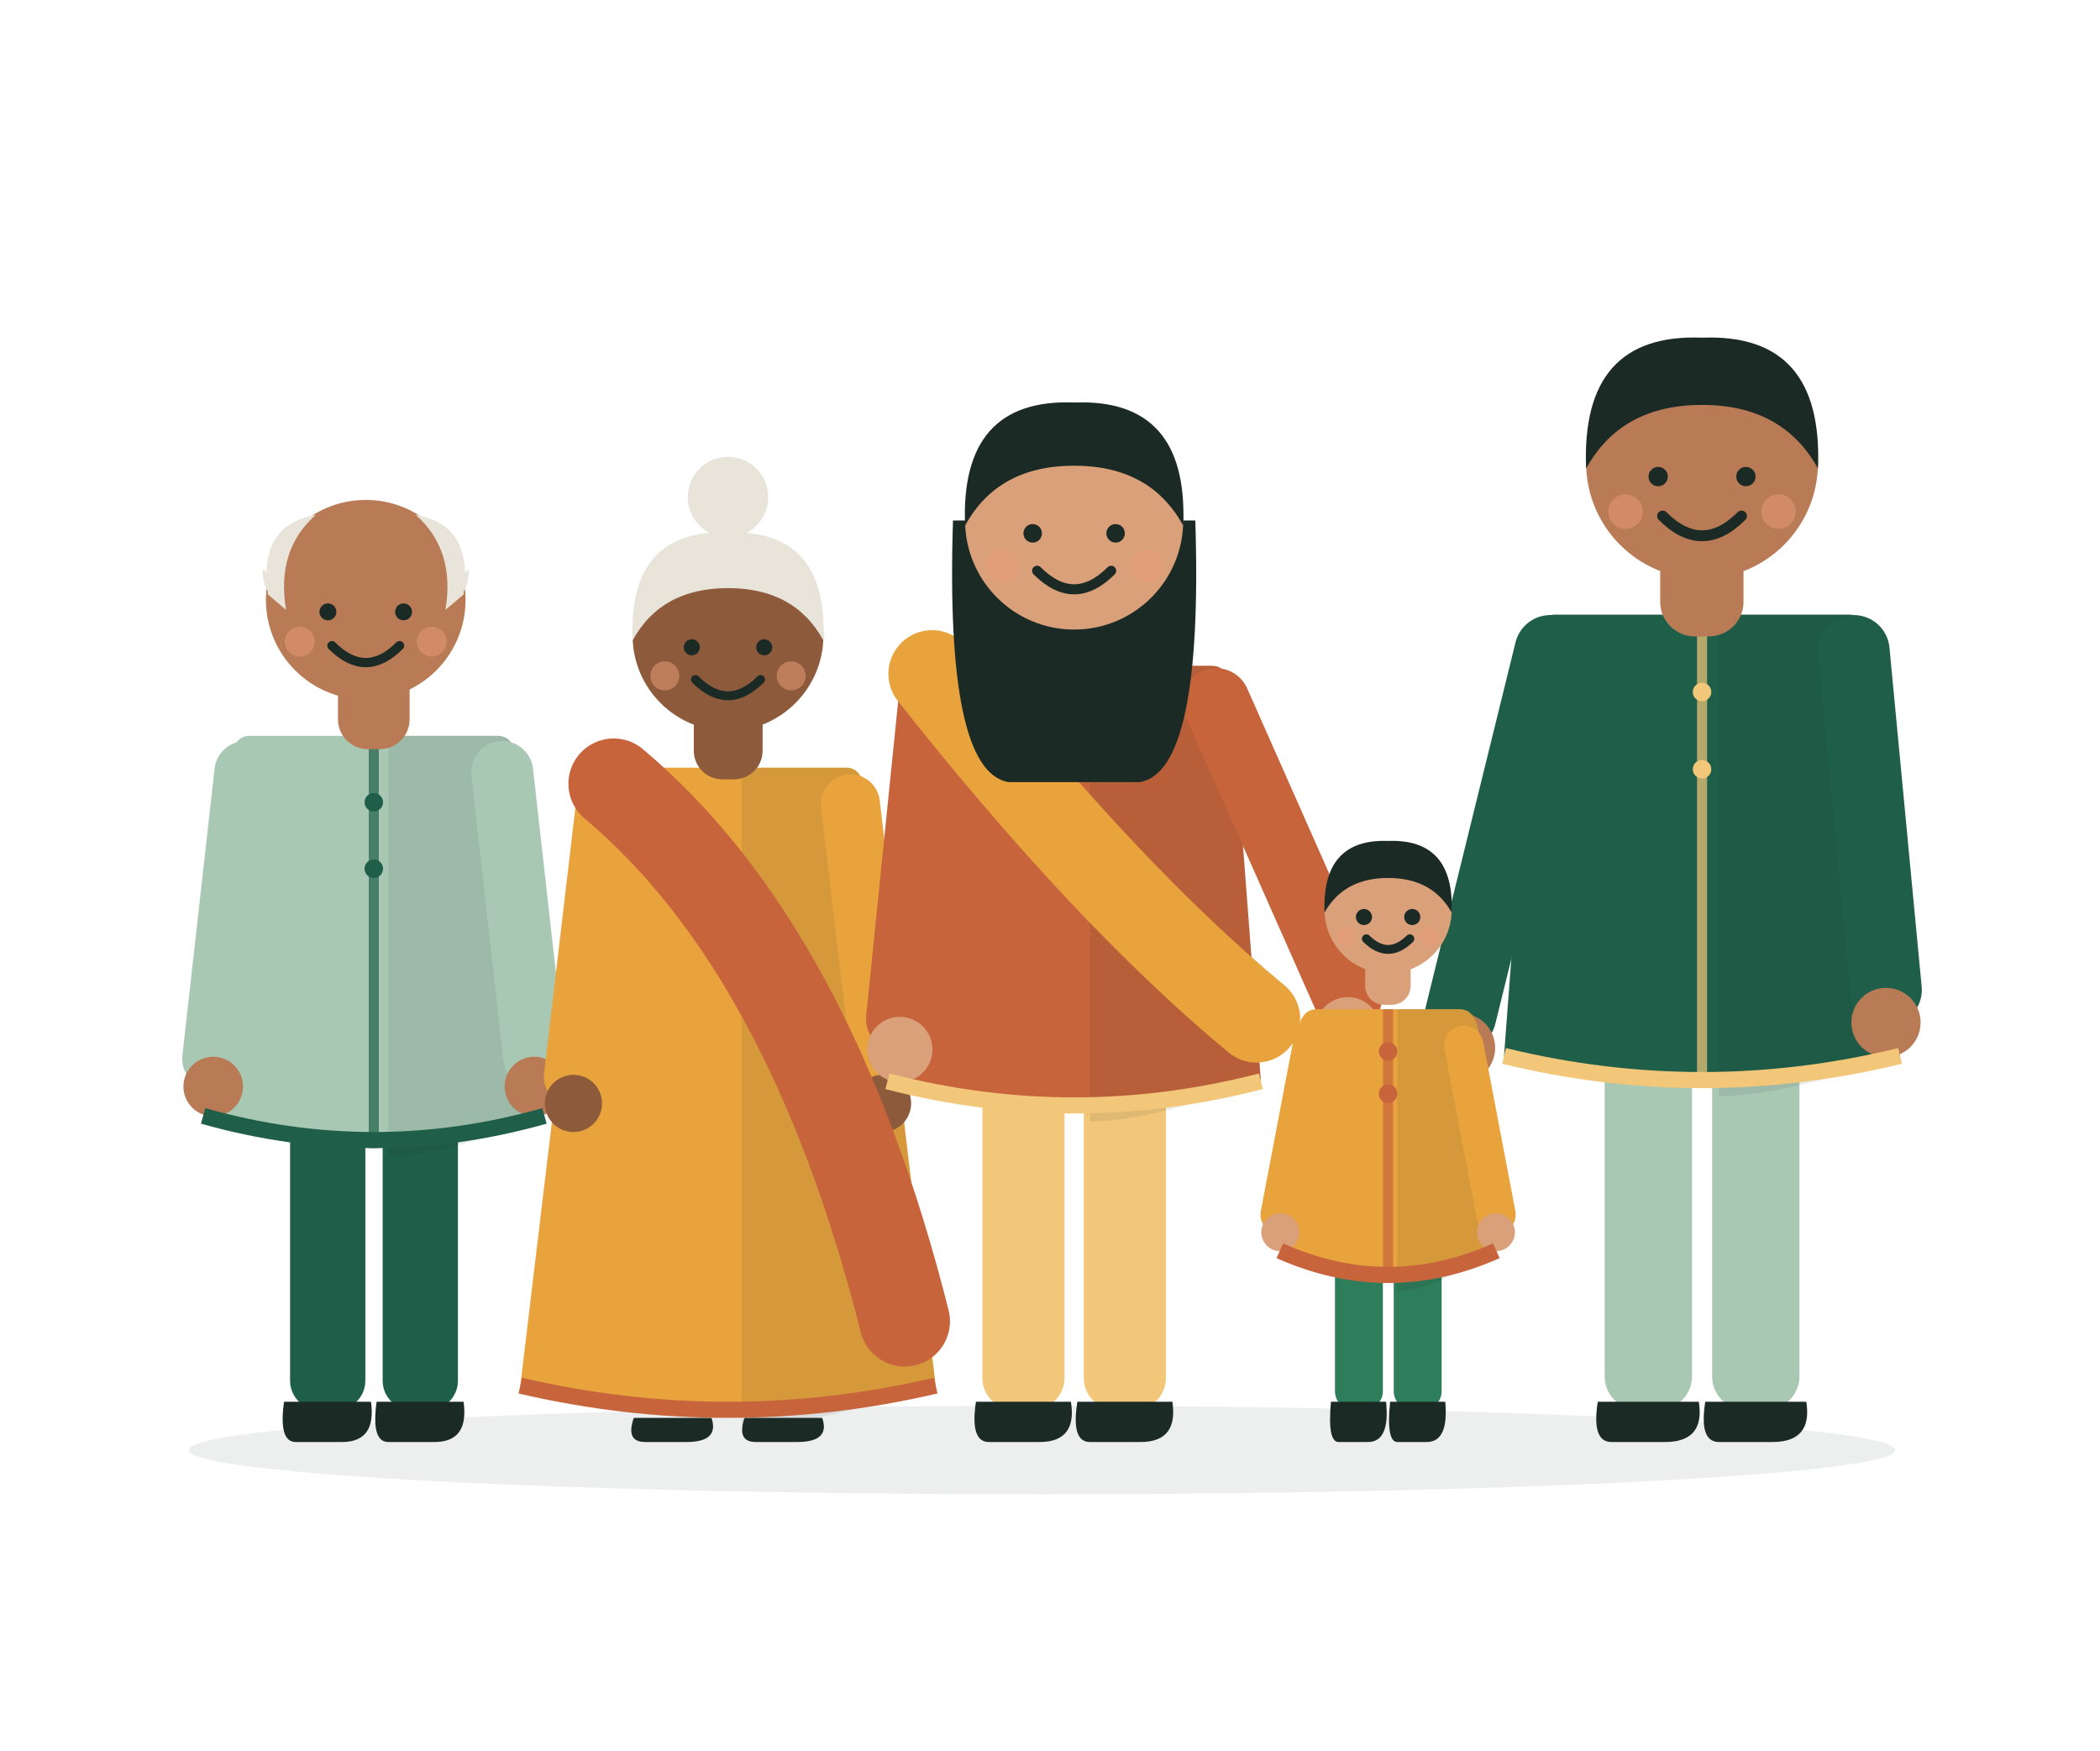
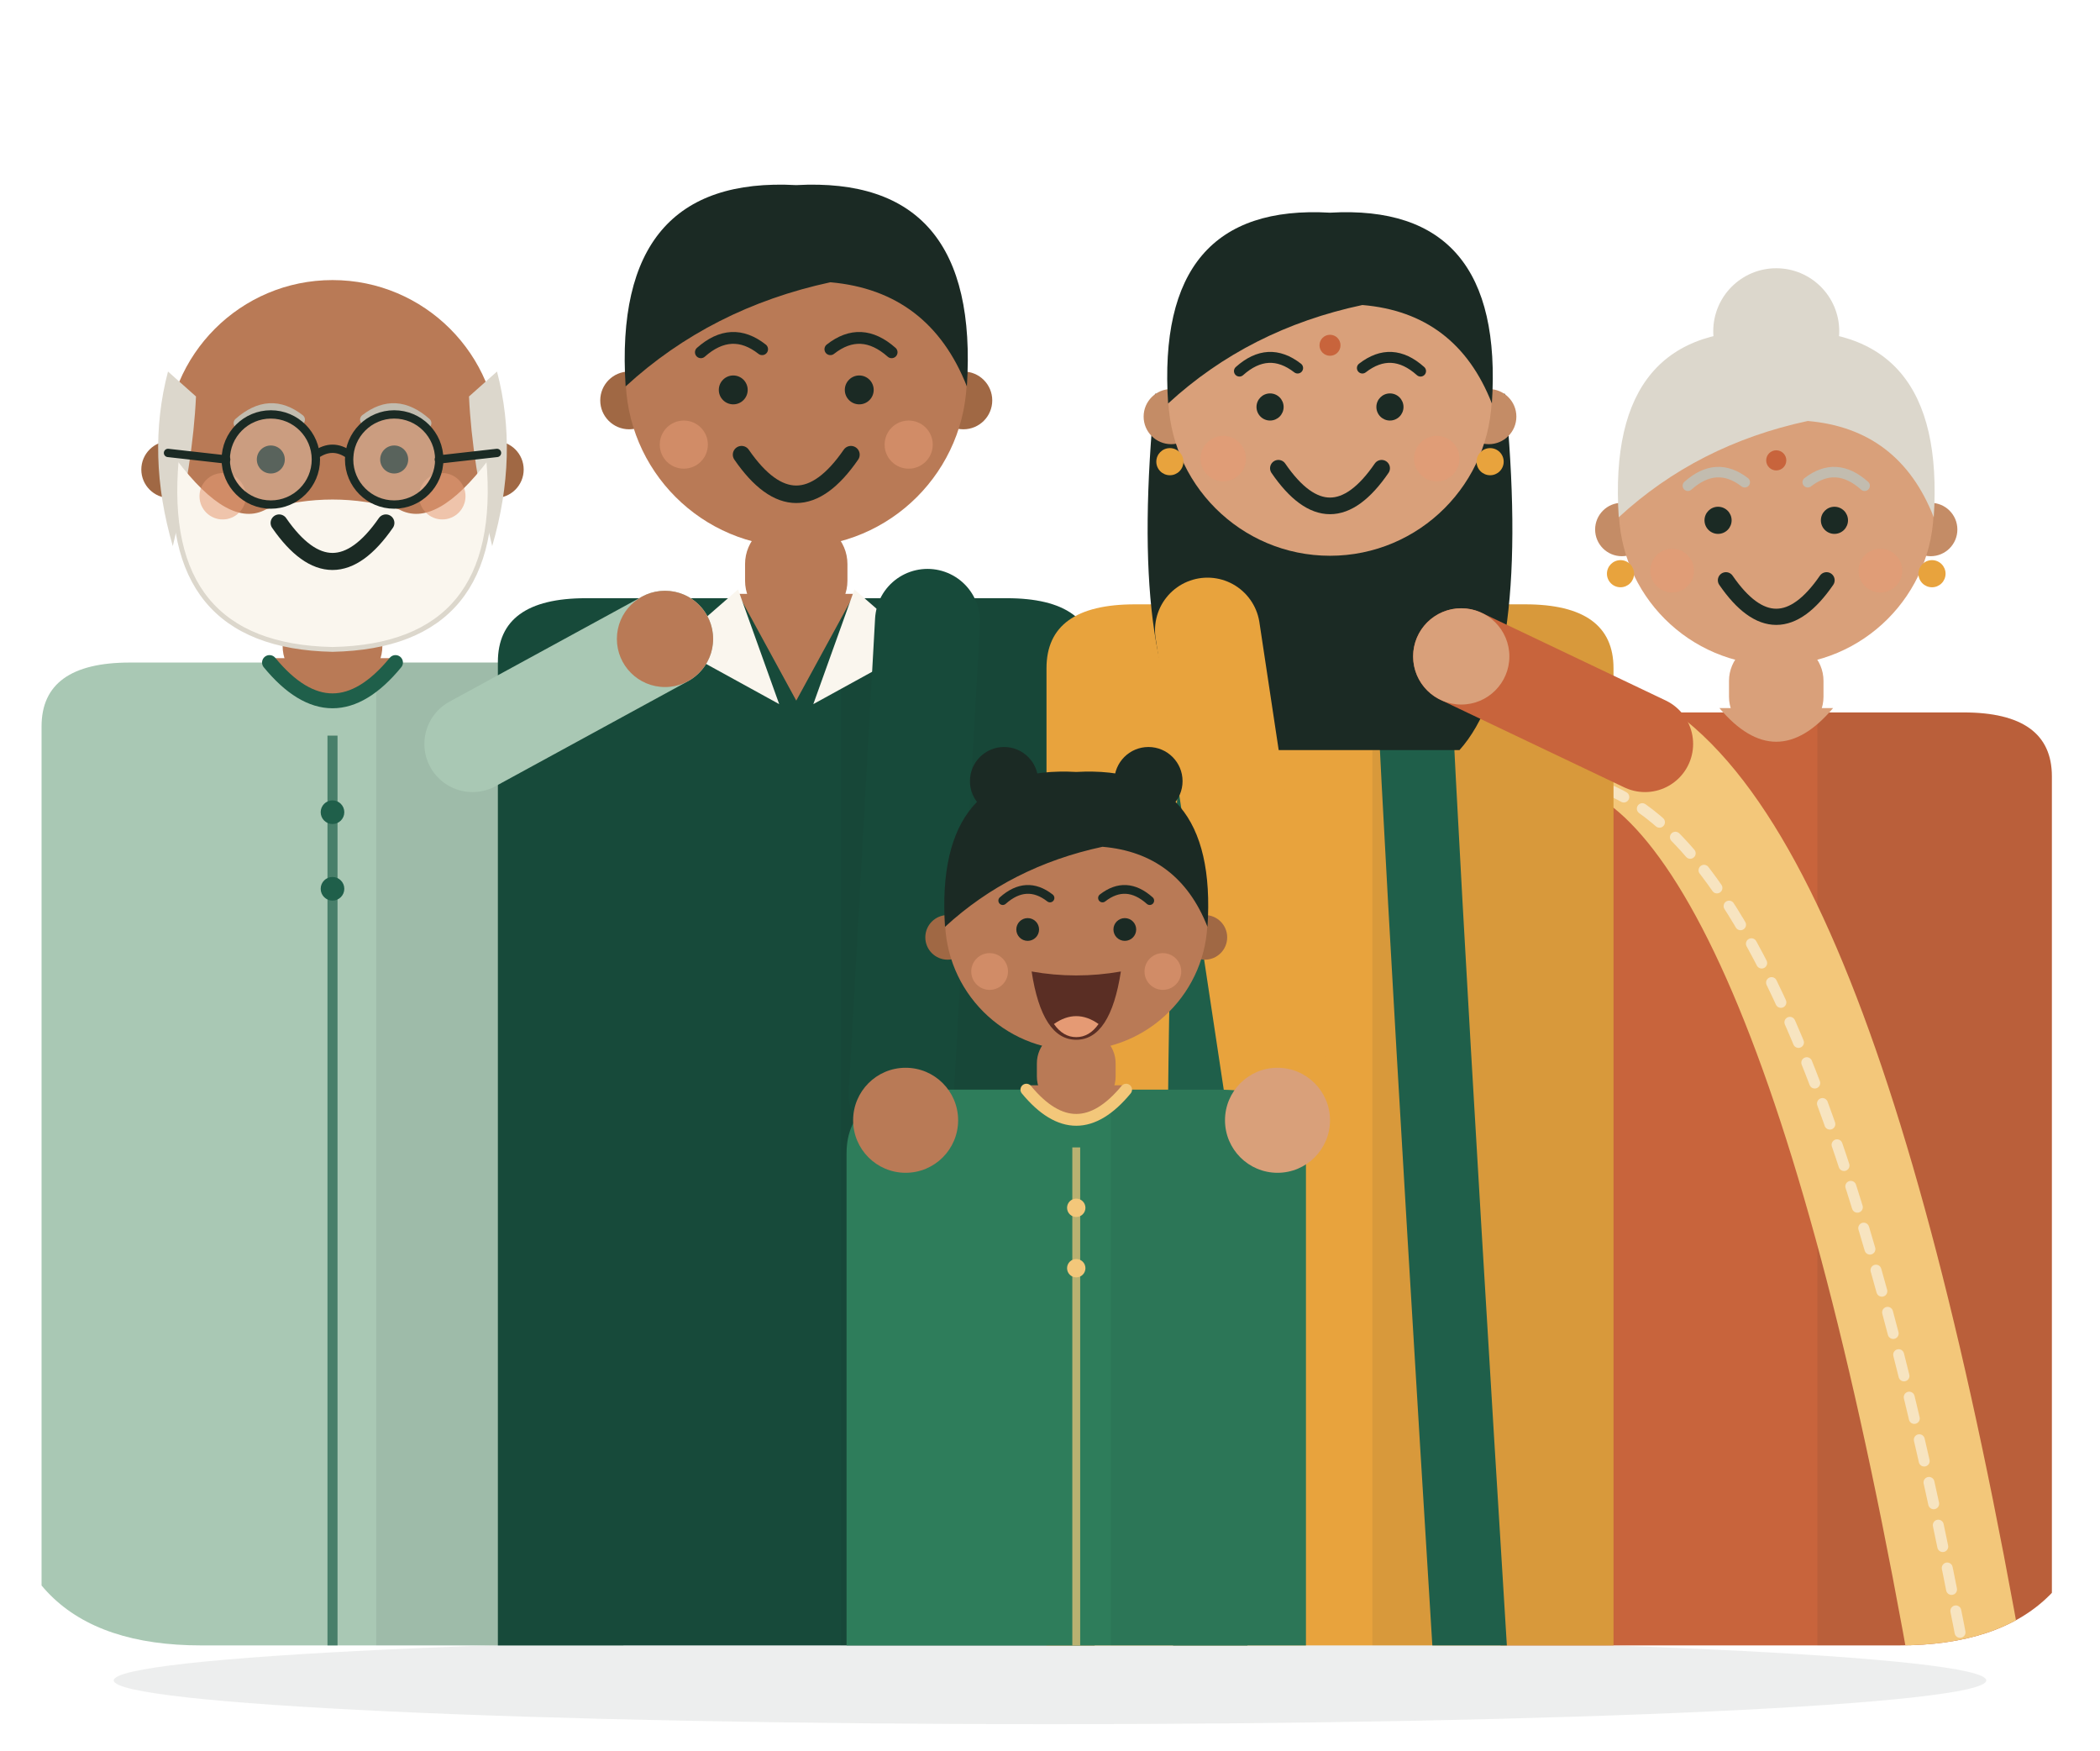
<svg xmlns="http://www.w3.org/2000/svg" viewBox="0 0 480 400">
-   <g transform="translate(240 186) scale(.92) translate(-250 -200)">
-     <ellipse cx="248" cy="358" rx="212" ry="11" fill="#1B2A24" opacity=".08" />
-     <rect x="61.2" y="269" width="18.7" height="79" rx="7.2" fill="#1F5F4A" />
-     <path d="M59.7 346H81.3Q82.7 356 74.1 356H62.6Q58.3 356 59.7 346Z" fill="#1B2A24" />
-     <rect x="84.2" y="269" width="18.7" height="79" rx="7.2" fill="#1F5F4A" />
-     <path d="M82.7 346H104.3Q105.7 356 97.1 356H85.6Q81.3 356 82.7 346Z" fill="#1B2A24" />
-     <path d="M51.1 180.6H112.9Q117.9 180.6 117.9 190.6L124.4 275Q82 287 39.6 275L46.1 190.6Q46.1 180.6 51.1 180.6Z" fill="#A9C8B4" />
-     <path d="M85.6 180.6H112.9Q117.9 180.6 117.9 190.6L124.4 275Q99 285 85.6 285Z" fill="#1B2A24" opacity=".09" />
-     <path d="M50.1 189.6L42.1 260.8" stroke="#A9C8B4" stroke-width="15.4" stroke-linecap="round" fill="none" />
-     <circle cx="42.1" cy="267.7" r="7.4" fill="#B97A56" />
-     <path d="M113.9 189.6L121.9 260.8" stroke="#A9C8B4" stroke-width="15.4" stroke-linecap="round" fill="none" />
-     <circle cx="121.9" cy="267.7" r="7.4" fill="#B97A56" />
-     <path d="M82 180.6V283" stroke="#1F5F4A" stroke-width="2.5" opacity=".7" />
-     <path d="M39.6 275Q82 287 124.4 275" stroke="#1F5F4A" stroke-width="4" fill="none" />
-     <circle cx="82" cy="197.1" r="2.3" fill="#1F5F4A" />
-     <circle cx="82" cy="213.6" r="2.3" fill="#1F5F4A" />
-     <rect x="73.1" y="161.6" width="17.8" height="22.3" rx="7.4" fill="#B97A56" />
-     <circle cx="80" cy="146.8" r="24.8" fill="#B97A56" />
-     <path d="M55.2 144.3Q52.7 134.4 57.7 144.3Z" fill="#E9E4DA" />
-     <path d="M104.8 144.3Q107.3 134.4 102.3 144.3Z" fill="#E9E4DA" />
-     <path d="M55.7 145.5Q53.2 128.2 67.6 125.7Q57.7 134.4 60.2 149.3Z" fill="#E9E4DA" />
-     <path d="M104.3 145.5Q106.8 128.2 92.4 125.7Q102.3 134.4 99.8 149.3Z" fill="#E9E4DA" />
-     <circle cx="70.6" cy="149.8" r="2.1" fill="#1B2A24" />
-     <circle cx="89.4" cy="149.8" r="2.1" fill="#1B2A24" />
-     <path d="M71.6 158.2Q80 166.6 88.4 158.2" fill="none" stroke="#1B2A24" stroke-width="2.3" stroke-linecap="round" />
-     <circle cx="63.6" cy="157.2" r="3.7" fill="#E59A74" opacity=".55" />
-     <circle cx="96.4" cy="157.2" r="3.7" fill="#E59A74" opacity=".55" />
-     <path d="M146.6 350H165.9Q167.9 356 159.7 356H149.4Q144.5 356 146.6 350Z" fill="#1B2A24" />
-     <path d="M174.1 350H193.4Q195.5 356 187.2 356H176.9Q172.1 356 174.1 350Z" fill="#1B2A24" />
-     <path d="M140.6 188.5H199.4Q204.4 188.5 204.4 198.5L221.6 342Q170 354 118.4 342L135.6 198.5Q135.6 188.5 140.6 188.5Z" fill="#E8A33D" />
-     <path d="M173.4 188.5H199.4Q204.4 188.5 204.4 198.5L221.6 342Q190.6 352 173.4 352Z" fill="#1B2A24" opacity=".09" />
-     <path d="M139.6 197.5L131.6 265.3" stroke="#E8A33D" stroke-width="14.7" stroke-linecap="round" fill="none" />
-     <circle cx="131.6" cy="271.9" r="7.1" fill="#8D5A3B" />
-     <path d="M200.4 197.5L208.4 265.3" stroke="#E8A33D" stroke-width="14.7" stroke-linecap="round" fill="none" />
-     <circle cx="208.4" cy="271.9" r="7.1" fill="#8D5A3B" />
-     <path d="M141.6 192.5Q190.6 233.7 213.9 326" stroke="#C8643C" stroke-width="22.5" stroke-linecap="round" fill="none" />
-     <path d="M118.4 342Q170 354 221.6 342" stroke="#C8643C" stroke-width="4" fill="none" />
-     <rect x="161.5" y="170" width="17.1" height="21.4" rx="7.1" fill="#8D5A3B" />
-     <circle cx="170" cy="121.3" r="10" fill="#E9E4DA" />
-     <circle cx="170" cy="155.7" r="23.7" fill="#8D5A3B" />
-     <path d="M146.3 156.9Q145.1 129.2 170 130.1Q194.9 129.2 193.7 156.9Q186.6 143.9 170 143.9Q153.4 143.9 146.3 156.9Z" fill="#E9E4DA" />
-     <circle cx="161" cy="158.6" r="2" fill="#1B2A24" />
-     <circle cx="179" cy="158.6" r="2" fill="#1B2A24" />
-     <path d="M161.9 166.6Q170 174.7 178.1 166.6" fill="none" stroke="#1B2A24" stroke-width="2.2" stroke-linecap="round" />
-     <circle cx="154.3" cy="165.7" r="3.6" fill="#E59A74" opacity=".55" />
-     <circle cx="185.7" cy="165.7" r="3.6" fill="#E59A74" opacity=".55" />
-     <rect x="233.2" y="260.4" width="20.4" height="87.6" rx="7.9" fill="#F3C77A" />
-     <path d="M231.6 346H255.2Q256.8 356 247.4 356H234.8Q230.1 356 231.6 346Z" fill="#1B2A24" />
-     <rect x="258.4" y="260.4" width="20.4" height="87.6" rx="7.9" fill="#F3C77A" />
-     <path d="M256.8 346H280.4Q281.9 356 272.5 356H259.9Q255.2 356 256.8 346Z" fill="#1B2A24" />
-     <path d="M221.7 163.2H290.3Q295.3 163.2 295.3 173.2L302.4 266.4Q256 278.4 209.6 266.4L216.7 173.2Q216.7 163.2 221.7 163.2Z" fill="#C8643C" />
-     <path d="M259.9 163.2H290.3Q295.3 163.2 295.3 173.2L302.4 266.4Q274.5 276.4 259.9 276.4Z" fill="#1B2A24" opacity=".09" />
-     <path d="M220.7 172.2L212.7 250.9" stroke="#C8643C" stroke-width="16.8" stroke-linecap="round" fill="none" />
-     <circle cx="212.7" cy="258.5" r="8.1" fill="#D9A07A" />
-     <path d="M291.3 172.2L324 246" stroke="#C8643C" stroke-width="16.8" stroke-linecap="round" fill="none" />
-     <circle cx="324" cy="253.6" r="8.1" fill="#D9A07A" />
-     <path d="M220.7 165.2Q263.9 219.9 301.3 250.9" stroke="#E8A33D" stroke-width="21.7" stroke-linecap="round" fill="none" />
-     <path d="M209.6 266.4Q256 278.4 302.4 266.4" stroke="#F3C77A" stroke-width="4" fill="none" />
-     <rect x="246.2" y="143.3" width="19.5" height="24.4" rx="8.1" fill="#D9A07A" />
-     <path d="M225.9 127.1Q223.9 189.4 239.7 192.1H272.3Q288.1 189.4 286.1 127.1Z" fill="#1B2A24" />
-     <circle cx="256" cy="127.1" r="27.1" fill="#D9A07A" />
-     <path d="M228.9 128.4Q227.6 96.7 256 97.8Q284.4 96.7 283.1 128.4Q275 113.5 256 113.5Q237 113.5 228.9 128.4Z" fill="#1B2A24" />
-     <circle cx="245.7" cy="130.3" r="2.3" fill="#1B2A24" />
-     <circle cx="266.3" cy="130.3" r="2.3" fill="#1B2A24" />
-     <path d="M246.8 139.6Q256 148.8 265.2 139.6" fill="none" stroke="#1B2A24" stroke-width="2.5" stroke-linecap="round" />
-     <circle cx="238.1" cy="138.5" r="4.1" fill="#E59A74" opacity=".55" />
-     <circle cx="273.9" cy="138.5" r="4.1" fill="#E59A74" opacity=".55" />
-     <rect x="387.8" y="254.1" width="21.7" height="93.9" rx="8.3" fill="#A9C8B4" />
-     <path d="M386.1 346H411.2Q412.8 356 402.8 356H389.5Q384.5 356 386.1 346Z" fill="#1B2A24" />
-     <rect x="414.5" y="254.1" width="21.7" height="93.9" rx="8.3" fill="#A9C8B4" />
-     <path d="M412.8 346H437.9Q439.5 356 429.5 356H416.2Q411.2 356 412.8 346Z" fill="#1B2A24" />
-     <path d="M375.3 150.5H448.7Q453.7 150.5 453.7 160.5L461.2 260.1Q412 272.1 362.8 260.1L370.3 160.5Q370.3 150.5 375.3 150.5Z" fill="#1F5F4A" />
-     <path d="M416.2 150.5H448.7Q453.7 150.5 453.7 160.5L461.2 260.1Q431.7 270.1 416.2 270.1Z" fill="#1B2A24" opacity=".09" />
-     <path d="M374.3 159.5L352 250" stroke="#1F5F4A" stroke-width="17.8" stroke-linecap="round" fill="none" />
-     <circle cx="352" cy="258.1" r="8.6" fill="#B97A56" />
-     <path d="M449.7 159.5L457.7 243.7" stroke="#1F5F4A" stroke-width="17.8" stroke-linecap="round" fill="none" />
-     <circle cx="457.7" cy="251.8" r="8.6" fill="#B97A56" />
-     <path d="M412 150.5V268.1" stroke="#F3C77A" stroke-width="2.5" opacity=".7" />
-     <path d="M362.8 260.1Q412 272.1 461.2 260.1" stroke="#F3C77A" stroke-width="4" fill="none" />
-     <circle cx="412" cy="169.7" r="2.3" fill="#F3C77A" />
-     <circle cx="412" cy="188.9" r="2.3" fill="#F3C77A" />
-     <rect x="401.6" y="130" width="20.7" height="25.9" rx="8.6" fill="#B97A56" />
-     <circle cx="412" cy="112.8" r="28.8" fill="#B97A56" />
-     <path d="M383.2 114.2Q381.8 80.5 412 81.7Q442.2 80.5 440.8 114.2Q432.1 98.4 412 98.4Q391.9 98.4 383.2 114.2Z" fill="#1B2A24" />
-     <circle cx="401.1" cy="116.2" r="2.4" fill="#1B2A24" />
-     <circle cx="422.9" cy="116.2" r="2.4" fill="#1B2A24" />
-     <path d="M402.2 126Q412 135.8 421.8 126" fill="none" stroke="#1B2A24" stroke-width="2.7" stroke-linecap="round" />
-     <circle cx="393" cy="124.9" r="4.3" fill="#E59A74" opacity=".55" />
-     <circle cx="431" cy="124.9" r="4.3" fill="#E59A74" opacity=".55" />
-     <rect x="320.8" y="302.5" width="11.9" height="45.5" rx="4.6" fill="#2E7D5B" />
-     <path d="M319.8 346H333.5Q334.5 356 329 356H321.7Q318.9 356 319.8 346Z" fill="#1B2A24" />
-     <rect x="335.4" y="302.5" width="11.9" height="45.5" rx="4.6" fill="#2E7D5B" />
-     <path d="M334.5 346H348.2Q349.1 356 343.6 356H336.3Q333.5 356 334.5 346Z" fill="#1B2A24" />
-     <path d="M316.2 248.5H351.8Q356.8 248.5 356.8 258.5L360.9 308.5Q334 320.5 307.1 308.5L311.2 258.5Q311.2 248.5 316.2 248.5Z" fill="#E8A33D" />
-     <path d="M336.3 248.5H351.8Q356.8 248.5 356.8 258.5L360.9 308.5Q344.8 318.5 336.3 318.5Z" fill="#1B2A24" opacity=".09" />
-     <path d="M315.2 257.5L307.2 299.5" stroke="#E8A33D" stroke-width="9.8" stroke-linecap="round" fill="none" />
-     <circle cx="307.2" cy="303.9" r="4.7" fill="#D9A07A" />
-     <path d="M352.8 257.5L360.8 299.5" stroke="#E8A33D" stroke-width="9.8" stroke-linecap="round" fill="none" />
-     <circle cx="360.8" cy="303.9" r="4.7" fill="#D9A07A" />
-     <path d="M334 248.5V316.5" stroke="#C8643C" stroke-width="2.5" opacity=".7" />
-     <path d="M307.1 308.5Q334 320.5 360.9 308.5" stroke="#C8643C" stroke-width="4" fill="none" />
-     <circle cx="334" cy="259" r="2.3" fill="#C8643C" />
-     <circle cx="334" cy="269.5" r="2.3" fill="#C8643C" />
-     <rect x="328.3" y="233.2" width="11.3" height="14.2" rx="4.7" fill="#D9A07A" />
-     <circle cx="334" cy="223.8" r="15.8" fill="#D9A07A" />
-     <path d="M318.2 224.5Q317.5 206.1 334 206.7Q350.5 206.1 349.8 224.5Q345 215.9 334 215.9Q323 215.9 318.2 224.5Z" fill="#1B2A24" />
-     <circle cx="328" cy="225.6" r="2" fill="#1B2A24" />
-     <circle cx="340" cy="225.6" r="2" fill="#1B2A24" />
-     <path d="M328.6 231Q334 236.3 339.4 231" fill="none" stroke="#1B2A24" stroke-width="2.2" stroke-linecap="round" />
-     <circle cx="323.6" cy="230.4" r="2.4" fill="#E59A74" opacity=".55" />
-     <circle cx="344.4" cy="230.4" r="2.4" fill="#E59A74" opacity=".55" />
+   <defs>
+     <clipPath id="b">
+       <path d="M0 0H480V330Q480 376 434 376H46Q0 376 0 330Z" />
+     </clipPath>
+   </defs>
+   <ellipse cx="240" cy="384" rx="214" ry="10" fill="#1B2A24" opacity=".08" />
+   <g clip-path="url(#b)">
+     <g transform="translate(0 -26)">
+       <path d="M9.5 410V192Q9.5 177.4 29.7 177.4H122.3Q142.5 177.4 142.5 192V410Z" fill="#A9C8B4" />
+       <path d="M86 177.4H122.3Q142.5 177.4 142.5 192V410H86Z" fill="#1B2A24" opacity=".08" />
+       <rect x="64.6" y="160.3" width="22.8" height="22.8" rx="9.5" fill="#B97A56" />
+       <path d="M62.3 176.4Q76 193.4 89.7 176.4Z" fill="#B97A56" />
+       <path d="M61.6 177.4Q76 194.9 90.4 177.4" fill="none" stroke="#1F5F4A" stroke-width="3.4" stroke-linecap="round" />
+       <path d="M76 194.1V410" stroke="#1F5F4A" stroke-width="2.3" opacity=".7" />
+       <circle cx="76" cy="211.6" r="2.7" fill="#1F5F4A" />
+       <circle cx="76" cy="229.1" r="2.7" fill="#1F5F4A" />
+       <g transform="rotate(0 76 128)">
+         <circle cx="38.8" cy="133.3" r="6.5" fill="#A06844" />
+         <circle cx="113.2" cy="133.3" r="6.5" fill="#A06844" />
+         <circle cx="76" cy="128" r="38" fill="#B97A56" />
+         <path d="M38.4 110.9Q33.4 129.9 39.5 150.8Q44.1 131.8 44.8 116.6Z" fill="#DCD7CC" />
+         <path d="M113.6 110.9Q118.6 129.9 112.5 150.8Q107.9 131.8 107.2 116.6Z" fill="#DCD7CC" />
+         <circle cx="61.9" cy="131" r="3.2" fill="#1B2A24" />
+         <circle cx="90.1" cy="131" r="3.2" fill="#1B2A24" />
+         <path d="M54.7 122.7Q61.6 116.6 68.4 121.9M97.3 122.7Q90.4 116.6 83.6 121.9" stroke="#C2BCAF" stroke-width="2.6" stroke-linecap="round" fill="none" />
+         <path d="M40.3 131Q36.5 173.6 76 174.4Q115.5 173.6 111.7 131Q99.6 147 91.2 142.4Q76 137.9 60.8 142.4Q52.4 147 40.3 131Z" fill="#FAF6EE" />
+         <path d="M40.3 131Q36.5 173.6 76 174.4Q115.5 173.6 111.7 131" fill="none" stroke="#DCD7CC" stroke-width="1.1" />
+         <path d="M63.8 145.5Q76 163.1 88.2 145.5" fill="none" stroke="#1B2A24" stroke-width="3.9" stroke-linecap="round" />
+         <circle cx="50.9" cy="139.4" r="5.3" fill="#E59A74" opacity=".55" />
+         <circle cx="101.1" cy="139.4" r="5.3" fill="#E59A74" opacity=".55" />
+         <circle cx="61.9" cy="131" r="10.3" fill="#FAF6EE" fill-opacity=".28" stroke="#1B2A24" stroke-width="1.9" />
+         <circle cx="90.1" cy="131" r="10.3" fill="#FAF6EE" fill-opacity=".28" stroke="#1B2A24" stroke-width="1.9" />
+         <path d="M72.2 129.9Q76 127.2 79.8 129.9M51.7 131L38.4 129.5M100.3 131L113.6 129.5" fill="none" stroke="#1B2A24" stroke-width="1.9" stroke-linecap="round" />
+       </g>
+       <path d="M343 410V203.4Q343 188.8 363.2 188.8H448.8Q469 188.8 469 203.4V410Z" fill="#C8643C" />
+       <path d="M415.4 188.8H448.8Q469 188.8 469 203.4V410H415.4Z" fill="#1B2A24" opacity=".08" />
+       <rect x="395.2" y="172.6" width="21.6" height="21.6" rx="9" fill="#D9A07A" />
+       <path d="M393 187.8Q406 203.2 419 187.8Z" fill="#D9A07A" />
+       <path d="M356.9 192.4Q412.3 194.2 450.1 410" fill="none" stroke="#F3C77A" stroke-width="25.9" stroke-linecap="round" />
+       <path d="M356.9 203.9Q412.3 206.8 450.1 410" fill="none" stroke="#FAF6EE" stroke-width="2.5" stroke-linecap="round" opacity=".6" stroke-dasharray="5 5" />
+       <g transform="rotate(0 406 142)">
+         <circle cx="406" cy="101.7" r="14.4" fill="#DCD7CC" />
+         <circle cx="370.7" cy="147" r="6.1" fill="#C48C66" />
+         <circle cx="441.3" cy="147" r="6.1" fill="#C48C66" />
+         <circle cx="406" cy="142" r="36" fill="#D9A07A" />
+         <circle cx="370.4" cy="157.1" r="3.1" fill="#E8A33D" />
+         <circle cx="441.6" cy="157.1" r="3.1" fill="#E8A33D" />
+         <path d="M370 144.2Q367.1 99.5 406 101.7Q444.9 99.5 442 144.2Q434.1 124 413.2 122.2Q388 127.6 370 144.2Z" fill="#DCD7CC" />
+         <circle cx="392.7" cy="144.9" r="3.1" fill="#1B2A24" />
+         <circle cx="419.3" cy="144.9" r="3.1" fill="#1B2A24" />
+         <path d="M385.8 137Q392.3 131.2 398.8 136.2M426.2 137Q419.7 131.2 413.2 136.2" stroke="#C2BCAF" stroke-width="2.4" stroke-linecap="round" fill="none" />
+         <path d="M394.5 158.6Q406 175.3 417.5 158.6" fill="none" stroke="#1B2A24" stroke-width="3.7" stroke-linecap="round" />
+         <circle cx="382.2" cy="156.4" r="5" fill="#E59A74" opacity=".55" />
+         <circle cx="429.8" cy="156.4" r="5" fill="#E59A74" opacity=".55" />
+         <circle cx="406" cy="131.2" r="2.3" fill="#C8643C" />
+       </g>
+       <path d="M113.8 410V177.3Q113.8 162.7 133.9 162.7H230.1Q250.2 162.7 250.2 177.3V410Z" fill="#174A3A" />
+       <path d="M192.2 162.7H230.1Q250.2 162.7 250.2 177.3V410H192.2Z" fill="#1B2A24" opacity=".08" />
+       <rect x="170.3" y="145.1" width="23.4" height="23.4" rx="9.8" fill="#B97A56" />
+       <path d="M168.7 161.7L182 186.1L195.3 161.7Z" fill="#B97A56" />
+       <path d="M168.7 160.7L153.9 173.6L178.1 186.9ZM195.3 160.7L210.1 173.6L185.9 186.9Z" fill="#FAF6EE" />
+       <g transform="rotate(0 182 112)">
+         <circle cx="143.8" cy="117.5" r="6.6" fill="#A06844" />
+         <circle cx="220.2" cy="117.5" r="6.6" fill="#A06844" />
+         <circle cx="182" cy="112" r="39" fill="#B97A56" />
+         <path d="M143 114.3Q139.9 66 182 68.3Q224.1 66 221 114.3Q212.4 92.5 189.8 90.5Q162.5 96.4 143 114.3Z" fill="#1B2A24" />
+         <circle cx="167.6" cy="115.1" r="3.3" fill="#1B2A24" />
+         <circle cx="196.4" cy="115.1" r="3.3" fill="#1B2A24" />
+         <path d="M160.2 106.5Q167.2 100.3 174.2 105.8M203.8 106.5Q196.8 100.3 189.8 105.8" stroke="#1B2A24" stroke-width="2.7" stroke-linecap="round" fill="none" />
+         <path d="M169.5 129.9Q182 148 194.5 129.9" fill="none" stroke="#1B2A24" stroke-width="4" stroke-linecap="round" />
+         <circle cx="156.3" cy="127.6" r="5.5" fill="#E59A74" opacity=".55" />
+         <circle cx="207.7" cy="127.6" r="5.5" fill="#E59A74" opacity=".55" />
+       </g>
+       <path d="M239.2 410V178.7Q239.2 164.1 259.4 164.1H348.6Q368.8 164.1 368.8 178.7V410Z" fill="#E8A33D" />
+       <path d="M313.7 164.1H348.6Q368.8 164.1 368.8 178.7V410H313.7Z" fill="#1B2A24" opacity=".08" />
+       <rect x="292.9" y="147.4" width="22.2" height="22.2" rx="9.2" fill="#D9A07A" />
+       <path d="M290.7 163.1Q304 179.6 317.3 163.1Z" fill="#D9A07A" />
+       <path d="M285.5 160.4Q271.6 182.6 276.8 410M322.5 160.4Q322.1 178.9 336.4 410" fill="none" stroke="#1F5F4A" stroke-width="17" stroke-linecap="round" />
+       <g transform="rotate(0 304 116)">
+         <path d="M264 116Q257.8 178.9 274.4 197.4L333.6 197.4Q350.2 178.9 344 116Z" fill="#1B2A24" />
+         <circle cx="267.7" cy="121.2" r="6.3" fill="#C48C66" />
+         <circle cx="340.3" cy="121.2" r="6.3" fill="#C48C66" />
+         <circle cx="304" cy="116" r="37" fill="#D9A07A" />
+         <circle cx="267.4" cy="131.5" r="3.1" fill="#E8A33D" />
+         <circle cx="340.6" cy="131.5" r="3.1" fill="#E8A33D" />
+         <path d="M267 118.2Q264 72.3 304 74.6Q344 72.3 341 118.2Q332.9 97.5 311.4 95.7Q285.5 101.2 267 118.2Z" fill="#1B2A24" />
+         <circle cx="290.3" cy="119" r="3.1" fill="#1B2A24" />
+         <circle cx="317.7" cy="119" r="3.1" fill="#1B2A24" />
+         <path d="M283.3 110.8Q289.9 104.9 296.6 110.1M324.7 110.8Q318.1 104.9 311.4 110.1" stroke="#1B2A24" stroke-width="2.5" stroke-linecap="round" fill="none" />
+         <path d="M292.2 133Q304 150.2 315.8 133" fill="none" stroke="#1B2A24" stroke-width="3.8" stroke-linecap="round" />
+         <circle cx="279.6" cy="130.8" r="5.2" fill="#E59A74" opacity=".55" />
+         <circle cx="328.4" cy="130.8" r="5.2" fill="#E59A74" opacity=".55" />
+         <circle cx="304" cy="104.9" r="2.4" fill="#C8643C" />
+       </g>
+       <path d="M108 196L152 172" stroke="#A9C8B4" stroke-width="22" stroke-linecap="round" fill="none" />
+       <circle cx="152" cy="172" r="11" fill="#B97A56" />
+       <path d="M212 168L206 276" stroke="#174A3A" stroke-width="24" stroke-linecap="round" fill="none" />
+       <path d="M276 170L292 276" stroke="#E8A33D" stroke-width="24" stroke-linecap="round" fill="none" />
+       <path d="M193.5 410V289.6Q193.5 275 213.7 275H278.3Q298.5 275 298.5 289.6V410Z" fill="#2E7D5B" />
+       <path d="M253.9 275H278.3Q298.5 275 298.5 289.6V410H253.9Z" fill="#1B2A24" opacity=".08" />
+       <rect x="237" y="261.5" width="18" height="18" rx="7.5" fill="#B97A56" />
+       <path d="M235.2 274Q246 287.6 256.8 274Z" fill="#B97A56" />
+       <path d="M234.6 275Q246 288.8 257.4 275" fill="none" stroke="#F3C77A" stroke-width="2.7" stroke-linecap="round" />
+       <path d="M246 288.2V410" stroke="#F3C77A" stroke-width="1.8" opacity=".7" />
+       <circle cx="246" cy="302" r="2.1" fill="#F3C77A" />
+       <circle cx="246" cy="315.8" r="2.1" fill="#F3C77A" />
+       <g transform="rotate(0 246 236)">
+         <circle cx="229.5" cy="204.5" r="7.8" fill="#1B2A24" />
+         <circle cx="262.5" cy="204.5" r="7.8" fill="#1B2A24" />
+         <circle cx="216.6" cy="240.2" r="5.1" fill="#A06844" />
+         <circle cx="275.4" cy="240.2" r="5.1" fill="#A06844" />
+         <circle cx="246" cy="236" r="30" fill="#B97A56" />
+         <path d="M216 237.8Q213.6 200.6 246 202.4Q278.4 200.6 276 237.8Q269.4 221 252 219.5Q231 224 216 237.8Z" fill="#1B2A24" />
+         <circle cx="234.9" cy="238.4" r="2.6" fill="#1B2A24" />
+         <circle cx="257.1" cy="238.4" r="2.6" fill="#1B2A24" />
+         <path d="M229.2 231.8Q234.6 227 240 231.2M262.8 231.8Q257.4 227 252 231.2" stroke="#1B2A24" stroke-width="2" stroke-linecap="round" fill="none" />
+         <path d="M235.8 248Q246 249.8 256.2 248Q253.8 263.6 246 263.6Q238.2 263.6 235.8 248Z" fill="#5A2E24" />
+         <path d="M240.9 260Q246 256.4 251.1 260Q249 263 246 263Q243 263 240.9 260Z" fill="#E59A74" />
+         <circle cx="226.2" cy="248" r="4.2" fill="#E59A74" opacity=".55" />
+         <circle cx="265.8" cy="248" r="4.2" fill="#E59A74" opacity=".55" />
+       </g>
+       <circle cx="207" cy="282" r="12" fill="#B97A56" />
+       <circle cx="292" cy="282" r="12" fill="#D9A07A" />
+       <path d="M376 196L334 176" stroke="#C8643C" stroke-width="22" stroke-linecap="round" fill="none" />
+       <circle cx="334" cy="176" r="11" fill="#D9A07A" />
+     </g>
  </g>
</svg>
